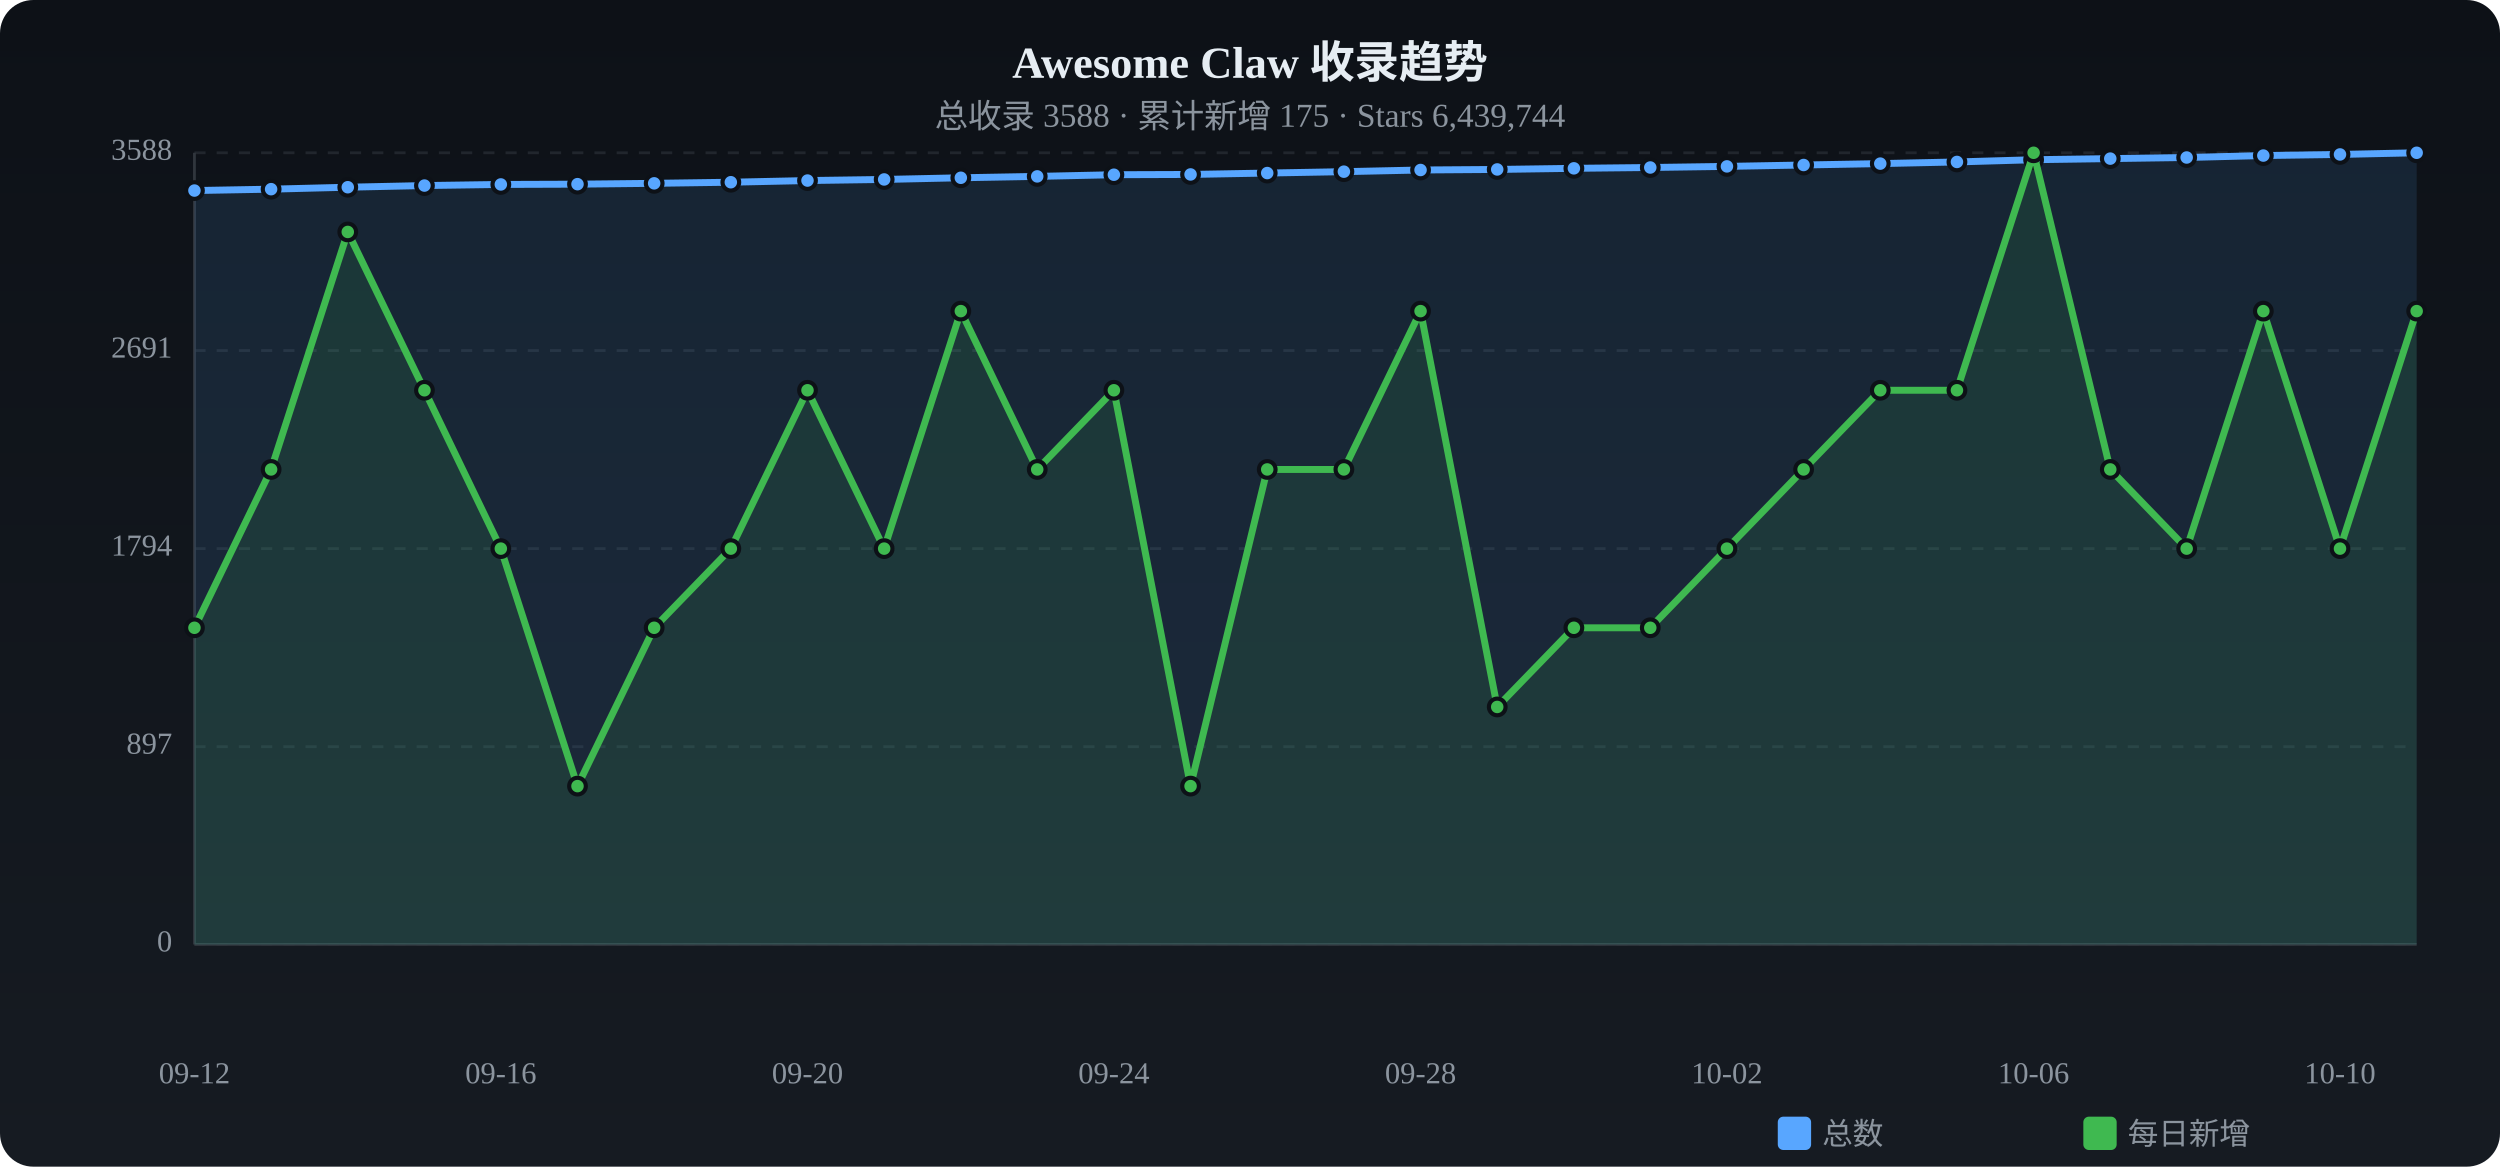
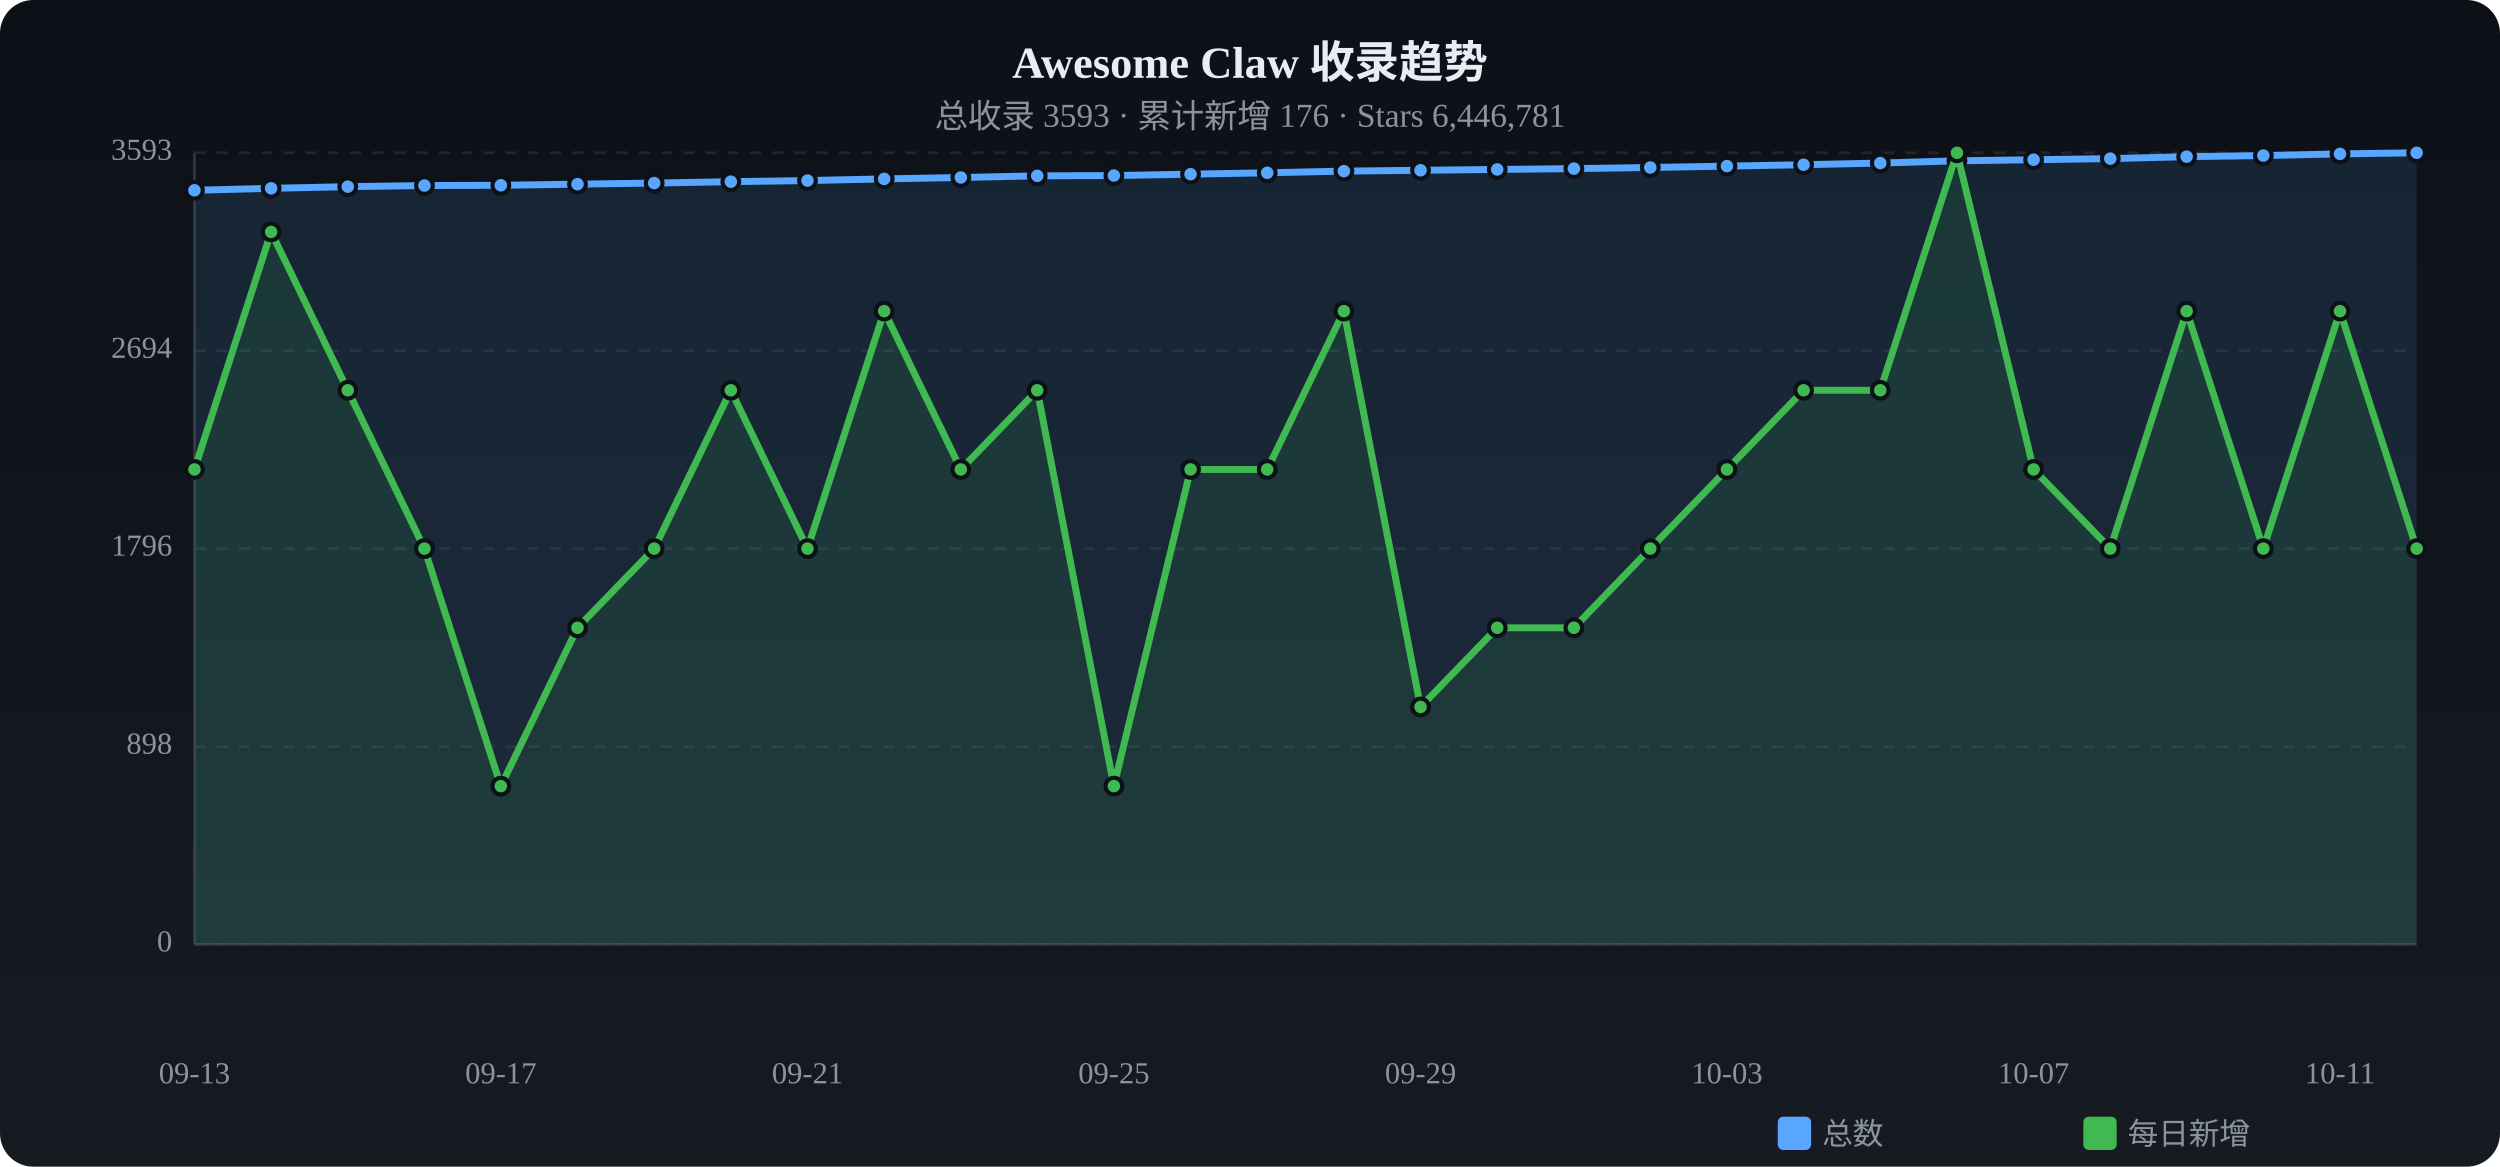
<svg xmlns="http://www.w3.org/2000/svg" viewBox="0 0 900 420" width="900" height="420">
  <defs>
    <linearGradient id="tbg" x1="0%" y1="0%" x2="0%" y2="100%">
      <stop offset="0%" stop-color="#0d1117" />
      <stop offset="100%" stop-color="#161b22" />
    </linearGradient>
  </defs>
  <rect width="900" height="420" rx="12" fill="url(#tbg)" />
  <text x="450.0" y="28" text-anchor="middle" fill="#e6edf3" font-size="16" font-weight="bold">Awesome Claw 收录趋势</text>
-   <text x="450.0" y="46" text-anchor="middle" fill="#8b949e" font-size="12">总收录 3588 · 累计新增 175 · Stars 6,439,744</text>
+   <text x="450.0" y="46" text-anchor="middle" fill="#8b949e" font-size="12">总收录 3593 · 累计新增 176 · Stars 6,446,781</text>
  <text x="62" y="340.0" text-anchor="end" fill="#8b949e" font-size="11" dominant-baseline="middle">0</text>
  <line x1="70" y1="340.0" x2="870" y2="340.0" stroke="#21262d" stroke-dasharray="4 4" />
-   <text x="62" y="268.8" text-anchor="end" fill="#8b949e" font-size="11" dominant-baseline="middle">897</text>
+   <text x="62" y="268.8" text-anchor="end" fill="#8b949e" font-size="11" dominant-baseline="middle">898</text>
  <line x1="70" y1="268.8" x2="870" y2="268.8" stroke="#21262d" stroke-dasharray="4 4" />
-   <text x="62" y="197.5" text-anchor="end" fill="#8b949e" font-size="11" dominant-baseline="middle">1794</text>
+   <text x="62" y="197.5" text-anchor="end" fill="#8b949e" font-size="11" dominant-baseline="middle">1796</text>
  <line x1="70" y1="197.5" x2="870" y2="197.5" stroke="#21262d" stroke-dasharray="4 4" />
-   <text x="62" y="126.2" text-anchor="end" fill="#8b949e" font-size="11" dominant-baseline="middle">2691</text>
-   <line x1="70" y1="126.2" x2="870" y2="126.2" stroke="#21262d" stroke-dasharray="4 4" />
-   <text x="62" y="55.0" text-anchor="end" fill="#8b949e" font-size="11" dominant-baseline="middle">3588</text>
+   <text x="62" y="126.3" text-anchor="end" fill="#8b949e" font-size="11" dominant-baseline="middle">2694</text>
+   <line x1="70" y1="126.3" x2="870" y2="126.3" stroke="#21262d" stroke-dasharray="4 4" />
+   <text x="62" y="55.0" text-anchor="end" fill="#8b949e" font-size="11" dominant-baseline="middle">3593</text>
  <line x1="70" y1="55.0" x2="870" y2="55.0" stroke="#21262d" stroke-dasharray="4 4" />
  <line x1="70" y1="55" x2="70" y2="340" stroke="#30363d" />
  <line x1="70" y1="340" x2="870" y2="340" stroke="#30363d" />
-   <path d="M70.0,68.6 L97.6,68.1 L125.2,67.4 L152.8,66.8 L180.3,66.4 L207.9,66.3 L235.5,66.0 L263.1,65.6 L290.7,65.0 L318.3,64.6 L345.9,64.0 L373.4,63.5 L401.0,62.9 L428.6,62.8 L456.2,62.3 L483.8,61.8 L511.4,61.2 L539.0,61.0 L566.6,60.6 L594.1,60.3 L621.7,59.9 L649.3,59.4 L676.9,58.9 L704.5,58.3 L732.1,57.5 L759.7,57.1 L787.2,56.7 L814.8,56.0 L842.4,55.6 L870.0,55.0 L870.0,340 L70.0,340 Z" fill="#58a6ff" opacity="0.12" />
-   <polyline points="70.0,68.6 97.6,68.1 125.2,67.4 152.8,66.8 180.3,66.4 207.9,66.3 235.5,66.0 263.1,65.6 290.7,65.0 318.3,64.6 345.9,64.0 373.4,63.5 401.0,62.9 428.6,62.8 456.2,62.3 483.8,61.8 511.4,61.2 539.0,61.0 566.6,60.6 594.1,60.3 621.7,59.9 649.3,59.4 676.9,58.9 704.5,58.3 732.1,57.5 759.7,57.1 787.2,56.7 814.8,56.0 842.4,55.6 870.0,55.0" fill="none" stroke="#58a6ff" stroke-width="2.5" stroke-linecap="round" stroke-linejoin="round" />
-   <circle cx="70.0" cy="68.6" r="3" fill="#58a6ff" stroke="#0d1117" stroke-width="1.5" />
-   <circle cx="97.6" cy="68.1" r="3" fill="#58a6ff" stroke="#0d1117" stroke-width="1.5" />
-   <circle cx="125.2" cy="67.4" r="3" fill="#58a6ff" stroke="#0d1117" stroke-width="1.5" />
+   <path d="M70.0,68.5 L97.6,67.8 L125.2,67.2 L152.8,66.8 L180.3,66.7 L207.9,66.3 L235.5,65.9 L263.1,65.4 L290.7,65.0 L318.3,64.4 L345.9,63.9 L373.4,63.3 L401.0,63.2 L428.6,62.7 L456.2,62.2 L483.8,61.6 L511.4,61.3 L539.0,61.0 L566.6,60.7 L594.1,60.3 L621.7,59.8 L649.3,59.3 L676.9,58.7 L704.5,57.9 L732.1,57.5 L759.7,57.1 L787.2,56.4 L814.8,56.0 L842.4,55.4 L870.0,55.0 L870.0,340 L70.0,340 Z" fill="#58a6ff" opacity="0.12" />
+   <polyline points="70.0,68.5 97.6,67.8 125.2,67.2 152.8,66.8 180.3,66.7 207.9,66.3 235.5,65.9 263.1,65.4 290.7,65.0 318.3,64.4 345.9,63.9 373.4,63.3 401.0,63.2 428.6,62.7 456.2,62.2 483.8,61.6 511.4,61.3 539.0,61.0 566.6,60.7 594.1,60.3 621.7,59.8 649.3,59.3 676.9,58.7 704.5,57.9 732.1,57.5 759.7,57.1 787.2,56.4 814.8,56.0 842.4,55.4 870.0,55.0" fill="none" stroke="#58a6ff" stroke-width="2.5" stroke-linecap="round" stroke-linejoin="round" />
+   <circle cx="70.0" cy="68.5" r="3" fill="#58a6ff" stroke="#0d1117" stroke-width="1.5" />
+   <circle cx="97.6" cy="67.8" r="3" fill="#58a6ff" stroke="#0d1117" stroke-width="1.5" />
+   <circle cx="125.2" cy="67.2" r="3" fill="#58a6ff" stroke="#0d1117" stroke-width="1.5" />
  <circle cx="152.8" cy="66.8" r="3" fill="#58a6ff" stroke="#0d1117" stroke-width="1.5" />
-   <circle cx="180.3" cy="66.4" r="3" fill="#58a6ff" stroke="#0d1117" stroke-width="1.5" />
+   <circle cx="180.3" cy="66.7" r="3" fill="#58a6ff" stroke="#0d1117" stroke-width="1.5" />
  <circle cx="207.9" cy="66.3" r="3" fill="#58a6ff" stroke="#0d1117" stroke-width="1.5" />
-   <circle cx="235.5" cy="66.0" r="3" fill="#58a6ff" stroke="#0d1117" stroke-width="1.5" />
-   <circle cx="263.1" cy="65.6" r="3" fill="#58a6ff" stroke="#0d1117" stroke-width="1.5" />
+   <circle cx="235.5" cy="65.9" r="3" fill="#58a6ff" stroke="#0d1117" stroke-width="1.5" />
+   <circle cx="263.1" cy="65.4" r="3" fill="#58a6ff" stroke="#0d1117" stroke-width="1.5" />
  <circle cx="290.7" cy="65.0" r="3" fill="#58a6ff" stroke="#0d1117" stroke-width="1.5" />
-   <circle cx="318.3" cy="64.6" r="3" fill="#58a6ff" stroke="#0d1117" stroke-width="1.5" />
-   <circle cx="345.9" cy="64.0" r="3" fill="#58a6ff" stroke="#0d1117" stroke-width="1.5" />
-   <circle cx="373.4" cy="63.5" r="3" fill="#58a6ff" stroke="#0d1117" stroke-width="1.5" />
-   <circle cx="401.0" cy="62.9" r="3" fill="#58a6ff" stroke="#0d1117" stroke-width="1.5" />
-   <circle cx="428.6" cy="62.8" r="3" fill="#58a6ff" stroke="#0d1117" stroke-width="1.5" />
-   <circle cx="456.2" cy="62.3" r="3" fill="#58a6ff" stroke="#0d1117" stroke-width="1.5" />
-   <circle cx="483.8" cy="61.8" r="3" fill="#58a6ff" stroke="#0d1117" stroke-width="1.5" />
-   <circle cx="511.4" cy="61.2" r="3" fill="#58a6ff" stroke="#0d1117" stroke-width="1.5" />
+   <circle cx="318.3" cy="64.4" r="3" fill="#58a6ff" stroke="#0d1117" stroke-width="1.5" />
+   <circle cx="345.9" cy="63.9" r="3" fill="#58a6ff" stroke="#0d1117" stroke-width="1.5" />
+   <circle cx="373.4" cy="63.3" r="3" fill="#58a6ff" stroke="#0d1117" stroke-width="1.5" />
+   <circle cx="401.0" cy="63.2" r="3" fill="#58a6ff" stroke="#0d1117" stroke-width="1.5" />
+   <circle cx="428.6" cy="62.7" r="3" fill="#58a6ff" stroke="#0d1117" stroke-width="1.5" />
+   <circle cx="456.2" cy="62.2" r="3" fill="#58a6ff" stroke="#0d1117" stroke-width="1.5" />
+   <circle cx="483.8" cy="61.6" r="3" fill="#58a6ff" stroke="#0d1117" stroke-width="1.5" />
+   <circle cx="511.4" cy="61.3" r="3" fill="#58a6ff" stroke="#0d1117" stroke-width="1.5" />
  <circle cx="539.0" cy="61.0" r="3" fill="#58a6ff" stroke="#0d1117" stroke-width="1.5" />
-   <circle cx="566.6" cy="60.6" r="3" fill="#58a6ff" stroke="#0d1117" stroke-width="1.5" />
+   <circle cx="566.6" cy="60.7" r="3" fill="#58a6ff" stroke="#0d1117" stroke-width="1.5" />
  <circle cx="594.1" cy="60.3" r="3" fill="#58a6ff" stroke="#0d1117" stroke-width="1.5" />
-   <circle cx="621.7" cy="59.9" r="3" fill="#58a6ff" stroke="#0d1117" stroke-width="1.5" />
-   <circle cx="649.3" cy="59.4" r="3" fill="#58a6ff" stroke="#0d1117" stroke-width="1.5" />
-   <circle cx="676.9" cy="58.9" r="3" fill="#58a6ff" stroke="#0d1117" stroke-width="1.5" />
-   <circle cx="704.5" cy="58.3" r="3" fill="#58a6ff" stroke="#0d1117" stroke-width="1.5" />
+   <circle cx="621.7" cy="59.8" r="3" fill="#58a6ff" stroke="#0d1117" stroke-width="1.5" />
+   <circle cx="649.3" cy="59.3" r="3" fill="#58a6ff" stroke="#0d1117" stroke-width="1.5" />
+   <circle cx="676.9" cy="58.7" r="3" fill="#58a6ff" stroke="#0d1117" stroke-width="1.5" />
+   <circle cx="704.5" cy="57.9" r="3" fill="#58a6ff" stroke="#0d1117" stroke-width="1.5" />
  <circle cx="732.1" cy="57.5" r="3" fill="#58a6ff" stroke="#0d1117" stroke-width="1.5" />
  <circle cx="759.7" cy="57.1" r="3" fill="#58a6ff" stroke="#0d1117" stroke-width="1.5" />
-   <circle cx="787.2" cy="56.7" r="3" fill="#58a6ff" stroke="#0d1117" stroke-width="1.5" />
+   <circle cx="787.2" cy="56.4" r="3" fill="#58a6ff" stroke="#0d1117" stroke-width="1.5" />
  <circle cx="814.8" cy="56.0" r="3" fill="#58a6ff" stroke="#0d1117" stroke-width="1.5" />
-   <circle cx="842.4" cy="55.6" r="3" fill="#58a6ff" stroke="#0d1117" stroke-width="1.5" />
+   <circle cx="842.4" cy="55.4" r="3" fill="#58a6ff" stroke="#0d1117" stroke-width="1.5" />
  <circle cx="870.0" cy="55.0" r="3" fill="#58a6ff" stroke="#0d1117" stroke-width="1.5" />
-   <path d="M70.0,226.0 L97.6,169.0 L125.2,83.5 L152.8,140.5 L180.3,197.5 L207.9,283.0 L235.5,226.0 L263.1,197.5 L290.7,140.5 L318.3,197.5 L345.9,112.0 L373.4,169.0 L401.0,140.5 L428.6,283.0 L456.2,169.0 L483.8,169.0 L511.4,112.0 L539.0,254.5 L566.6,226.0 L594.1,226.0 L621.7,197.5 L649.3,169.0 L676.9,140.5 L704.5,140.5 L732.1,55.0 L759.7,169.0 L787.2,197.5 L814.8,112.0 L842.4,197.5 L870.0,112.0 L870.0,340 L70.0,340 Z" fill="#3fb950" opacity="0.12" />
-   <polyline points="70.0,226.0 97.6,169.0 125.2,83.5 152.8,140.5 180.3,197.5 207.9,283.0 235.5,226.0 263.1,197.5 290.7,140.5 318.3,197.5 345.9,112.0 373.4,169.0 401.0,140.5 428.6,283.0 456.2,169.0 483.8,169.0 511.4,112.0 539.0,254.5 566.6,226.0 594.1,226.0 621.7,197.5 649.3,169.0 676.9,140.5 704.5,140.5 732.1,55.0 759.7,169.0 787.2,197.5 814.8,112.0 842.4,197.5 870.0,112.0" fill="none" stroke="#3fb950" stroke-width="2.5" stroke-linecap="round" stroke-linejoin="round" />
-   <circle cx="70.0" cy="226.0" r="3" fill="#3fb950" stroke="#0d1117" stroke-width="1.5" />
-   <circle cx="97.6" cy="169.0" r="3" fill="#3fb950" stroke="#0d1117" stroke-width="1.5" />
-   <circle cx="125.2" cy="83.5" r="3" fill="#3fb950" stroke="#0d1117" stroke-width="1.5" />
-   <circle cx="152.8" cy="140.5" r="3" fill="#3fb950" stroke="#0d1117" stroke-width="1.5" />
-   <circle cx="180.3" cy="197.5" r="3" fill="#3fb950" stroke="#0d1117" stroke-width="1.5" />
-   <circle cx="207.9" cy="283.0" r="3" fill="#3fb950" stroke="#0d1117" stroke-width="1.5" />
-   <circle cx="235.5" cy="226.0" r="3" fill="#3fb950" stroke="#0d1117" stroke-width="1.5" />
-   <circle cx="263.1" cy="197.5" r="3" fill="#3fb950" stroke="#0d1117" stroke-width="1.5" />
-   <circle cx="290.7" cy="140.5" r="3" fill="#3fb950" stroke="#0d1117" stroke-width="1.5" />
-   <circle cx="318.3" cy="197.5" r="3" fill="#3fb950" stroke="#0d1117" stroke-width="1.5" />
-   <circle cx="345.9" cy="112.0" r="3" fill="#3fb950" stroke="#0d1117" stroke-width="1.5" />
-   <circle cx="373.4" cy="169.0" r="3" fill="#3fb950" stroke="#0d1117" stroke-width="1.5" />
-   <circle cx="401.0" cy="140.5" r="3" fill="#3fb950" stroke="#0d1117" stroke-width="1.5" />
-   <circle cx="428.6" cy="283.0" r="3" fill="#3fb950" stroke="#0d1117" stroke-width="1.5" />
+   <path d="M70.0,169.0 L97.6,83.5 L125.2,140.5 L152.8,197.5 L180.3,283.0 L207.9,226.0 L235.5,197.5 L263.1,140.5 L290.7,197.5 L318.3,112.0 L345.9,169.0 L373.4,140.5 L401.0,283.0 L428.6,169.0 L456.2,169.0 L483.8,112.0 L511.4,254.5 L539.0,226.0 L566.6,226.0 L594.1,197.5 L621.7,169.0 L649.3,140.5 L676.9,140.5 L704.5,55.0 L732.1,169.0 L759.7,197.5 L787.2,112.0 L814.8,197.5 L842.4,112.0 L870.0,197.5 L870.0,340 L70.0,340 Z" fill="#3fb950" opacity="0.12" />
+   <polyline points="70.0,169.0 97.6,83.5 125.2,140.5 152.8,197.5 180.3,283.0 207.9,226.0 235.5,197.5 263.1,140.5 290.7,197.5 318.3,112.0 345.9,169.0 373.4,140.5 401.0,283.0 428.6,169.0 456.2,169.0 483.8,112.0 511.4,254.5 539.0,226.0 566.6,226.0 594.1,197.5 621.7,169.0 649.3,140.5 676.9,140.5 704.5,55.0 732.1,169.0 759.7,197.5 787.2,112.0 814.8,197.5 842.4,112.0 870.0,197.5" fill="none" stroke="#3fb950" stroke-width="2.5" stroke-linecap="round" stroke-linejoin="round" />
+   <circle cx="70.0" cy="169.0" r="3" fill="#3fb950" stroke="#0d1117" stroke-width="1.5" />
+   <circle cx="97.6" cy="83.5" r="3" fill="#3fb950" stroke="#0d1117" stroke-width="1.5" />
+   <circle cx="125.2" cy="140.5" r="3" fill="#3fb950" stroke="#0d1117" stroke-width="1.5" />
+   <circle cx="152.8" cy="197.5" r="3" fill="#3fb950" stroke="#0d1117" stroke-width="1.5" />
+   <circle cx="180.3" cy="283.0" r="3" fill="#3fb950" stroke="#0d1117" stroke-width="1.5" />
+   <circle cx="207.9" cy="226.0" r="3" fill="#3fb950" stroke="#0d1117" stroke-width="1.5" />
+   <circle cx="235.5" cy="197.5" r="3" fill="#3fb950" stroke="#0d1117" stroke-width="1.5" />
+   <circle cx="263.1" cy="140.5" r="3" fill="#3fb950" stroke="#0d1117" stroke-width="1.5" />
+   <circle cx="290.7" cy="197.5" r="3" fill="#3fb950" stroke="#0d1117" stroke-width="1.5" />
+   <circle cx="318.3" cy="112.0" r="3" fill="#3fb950" stroke="#0d1117" stroke-width="1.5" />
+   <circle cx="345.9" cy="169.0" r="3" fill="#3fb950" stroke="#0d1117" stroke-width="1.5" />
+   <circle cx="373.4" cy="140.5" r="3" fill="#3fb950" stroke="#0d1117" stroke-width="1.5" />
+   <circle cx="401.0" cy="283.0" r="3" fill="#3fb950" stroke="#0d1117" stroke-width="1.5" />
+   <circle cx="428.6" cy="169.0" r="3" fill="#3fb950" stroke="#0d1117" stroke-width="1.5" />
  <circle cx="456.2" cy="169.0" r="3" fill="#3fb950" stroke="#0d1117" stroke-width="1.5" />
-   <circle cx="483.8" cy="169.0" r="3" fill="#3fb950" stroke="#0d1117" stroke-width="1.5" />
-   <circle cx="511.4" cy="112.0" r="3" fill="#3fb950" stroke="#0d1117" stroke-width="1.5" />
-   <circle cx="539.0" cy="254.5" r="3" fill="#3fb950" stroke="#0d1117" stroke-width="1.5" />
+   <circle cx="483.8" cy="112.0" r="3" fill="#3fb950" stroke="#0d1117" stroke-width="1.5" />
+   <circle cx="511.4" cy="254.5" r="3" fill="#3fb950" stroke="#0d1117" stroke-width="1.5" />
+   <circle cx="539.0" cy="226.0" r="3" fill="#3fb950" stroke="#0d1117" stroke-width="1.5" />
  <circle cx="566.6" cy="226.0" r="3" fill="#3fb950" stroke="#0d1117" stroke-width="1.5" />
-   <circle cx="594.1" cy="226.0" r="3" fill="#3fb950" stroke="#0d1117" stroke-width="1.5" />
-   <circle cx="621.7" cy="197.5" r="3" fill="#3fb950" stroke="#0d1117" stroke-width="1.5" />
-   <circle cx="649.3" cy="169.0" r="3" fill="#3fb950" stroke="#0d1117" stroke-width="1.5" />
+   <circle cx="594.1" cy="197.5" r="3" fill="#3fb950" stroke="#0d1117" stroke-width="1.5" />
+   <circle cx="621.7" cy="169.0" r="3" fill="#3fb950" stroke="#0d1117" stroke-width="1.5" />
+   <circle cx="649.3" cy="140.5" r="3" fill="#3fb950" stroke="#0d1117" stroke-width="1.5" />
  <circle cx="676.9" cy="140.5" r="3" fill="#3fb950" stroke="#0d1117" stroke-width="1.5" />
-   <circle cx="704.5" cy="140.5" r="3" fill="#3fb950" stroke="#0d1117" stroke-width="1.5" />
-   <circle cx="732.1" cy="55.0" r="3" fill="#3fb950" stroke="#0d1117" stroke-width="1.5" />
-   <circle cx="759.7" cy="169.0" r="3" fill="#3fb950" stroke="#0d1117" stroke-width="1.5" />
-   <circle cx="787.2" cy="197.5" r="3" fill="#3fb950" stroke="#0d1117" stroke-width="1.5" />
-   <circle cx="814.8" cy="112.0" r="3" fill="#3fb950" stroke="#0d1117" stroke-width="1.5" />
-   <circle cx="842.4" cy="197.5" r="3" fill="#3fb950" stroke="#0d1117" stroke-width="1.5" />
-   <circle cx="870.0" cy="112.0" r="3" fill="#3fb950" stroke="#0d1117" stroke-width="1.5" />
-   <text x="70.0" y="390" text-anchor="middle" fill="#8b949e" font-size="11">09-12</text>
-   <text x="180.3" y="390" text-anchor="middle" fill="#8b949e" font-size="11">09-16</text>
-   <text x="290.7" y="390" text-anchor="middle" fill="#8b949e" font-size="11">09-20</text>
-   <text x="401.0" y="390" text-anchor="middle" fill="#8b949e" font-size="11">09-24</text>
-   <text x="511.4" y="390" text-anchor="middle" fill="#8b949e" font-size="11">09-28</text>
-   <text x="621.7" y="390" text-anchor="middle" fill="#8b949e" font-size="11">10-02</text>
-   <text x="732.1" y="390" text-anchor="middle" fill="#8b949e" font-size="11">10-06</text>
-   <text x="842.4" y="390" text-anchor="middle" fill="#8b949e" font-size="11">10-10</text>
+   <circle cx="704.5" cy="55.0" r="3" fill="#3fb950" stroke="#0d1117" stroke-width="1.5" />
+   <circle cx="732.1" cy="169.0" r="3" fill="#3fb950" stroke="#0d1117" stroke-width="1.5" />
+   <circle cx="759.7" cy="197.5" r="3" fill="#3fb950" stroke="#0d1117" stroke-width="1.5" />
+   <circle cx="787.2" cy="112.0" r="3" fill="#3fb950" stroke="#0d1117" stroke-width="1.5" />
+   <circle cx="814.8" cy="197.5" r="3" fill="#3fb950" stroke="#0d1117" stroke-width="1.5" />
+   <circle cx="842.4" cy="112.0" r="3" fill="#3fb950" stroke="#0d1117" stroke-width="1.5" />
+   <circle cx="870.0" cy="197.5" r="3" fill="#3fb950" stroke="#0d1117" stroke-width="1.5" />
+   <text x="70.0" y="390" text-anchor="middle" fill="#8b949e" font-size="11">09-13</text>
+   <text x="180.3" y="390" text-anchor="middle" fill="#8b949e" font-size="11">09-17</text>
+   <text x="290.7" y="390" text-anchor="middle" fill="#8b949e" font-size="11">09-21</text>
+   <text x="401.0" y="390" text-anchor="middle" fill="#8b949e" font-size="11">09-25</text>
+   <text x="511.4" y="390" text-anchor="middle" fill="#8b949e" font-size="11">09-29</text>
+   <text x="621.7" y="390" text-anchor="middle" fill="#8b949e" font-size="11">10-03</text>
+   <text x="732.1" y="390" text-anchor="middle" fill="#8b949e" font-size="11">10-07</text>
+   <text x="842.4" y="390" text-anchor="middle" fill="#8b949e" font-size="11">10-11</text>
  <rect x="640" y="402" width="12" height="12" rx="2" fill="#58a6ff" />
  <text x="656" y="412" fill="#8b949e" font-size="11">总数</text>
  <rect x="750" y="402" width="12" height="12" rx="2" fill="#3fb950" />
  <text x="766" y="412" fill="#8b949e" font-size="11">每日新增</text>
</svg>
